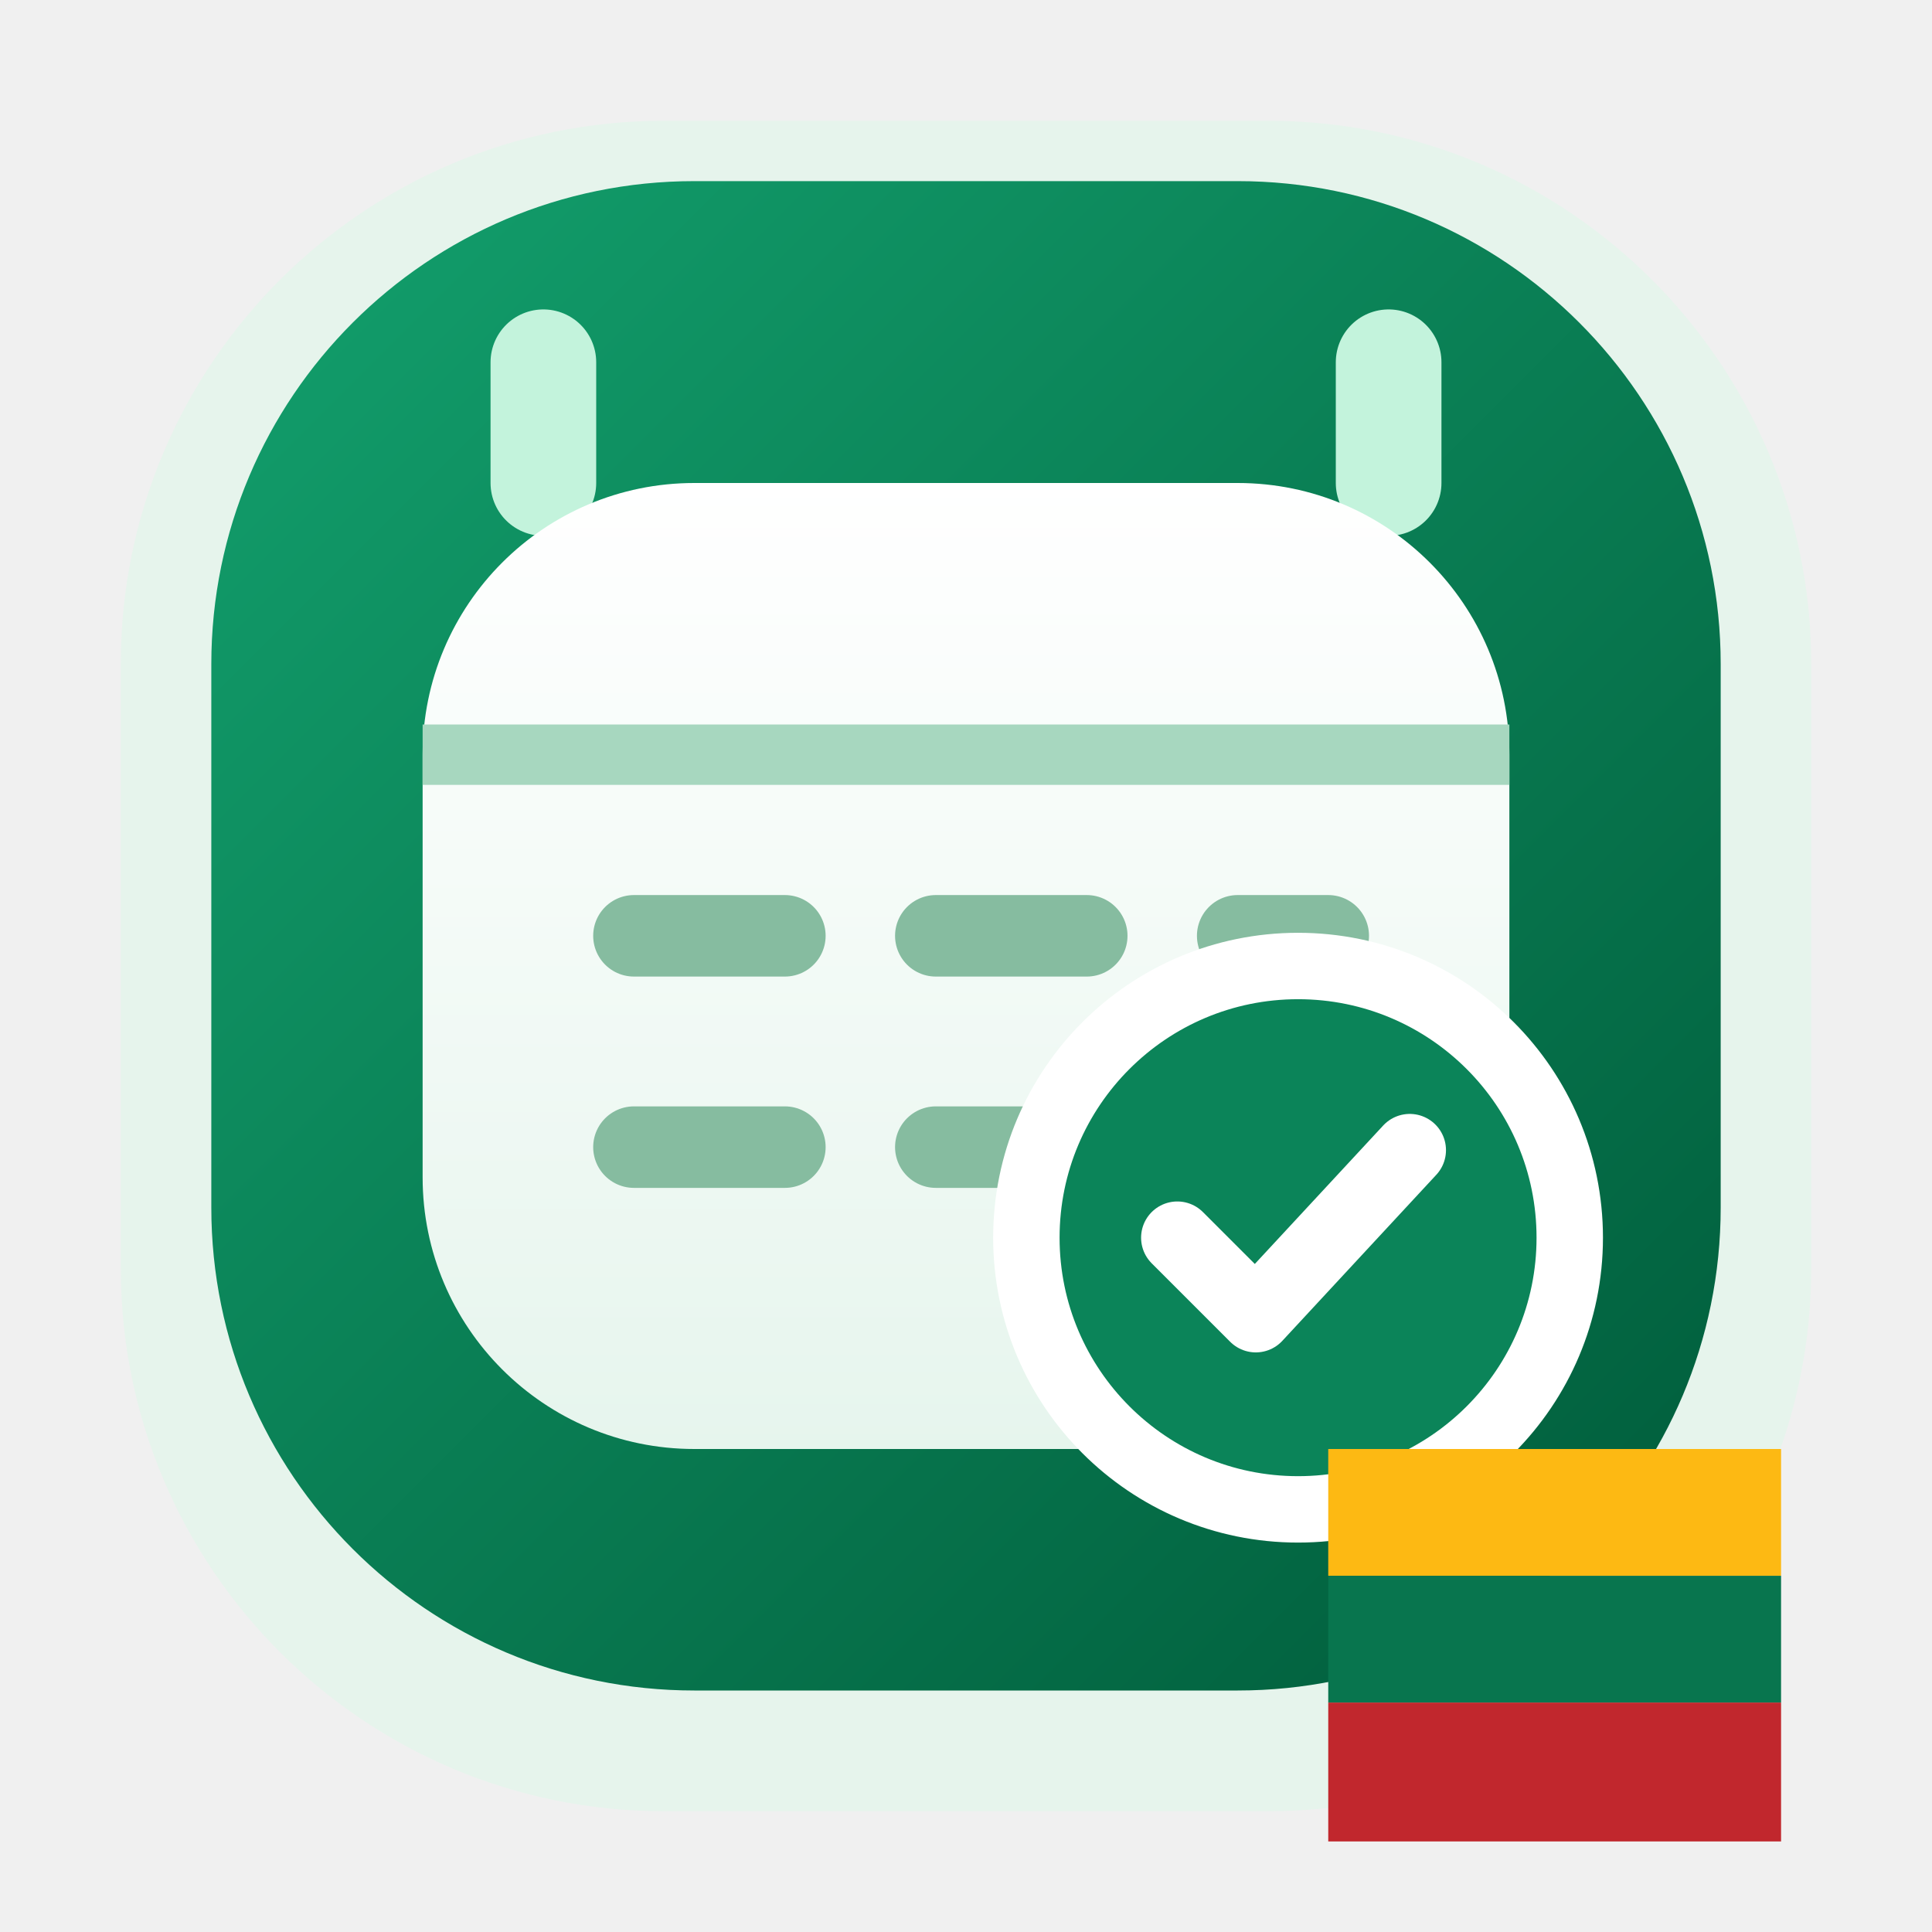
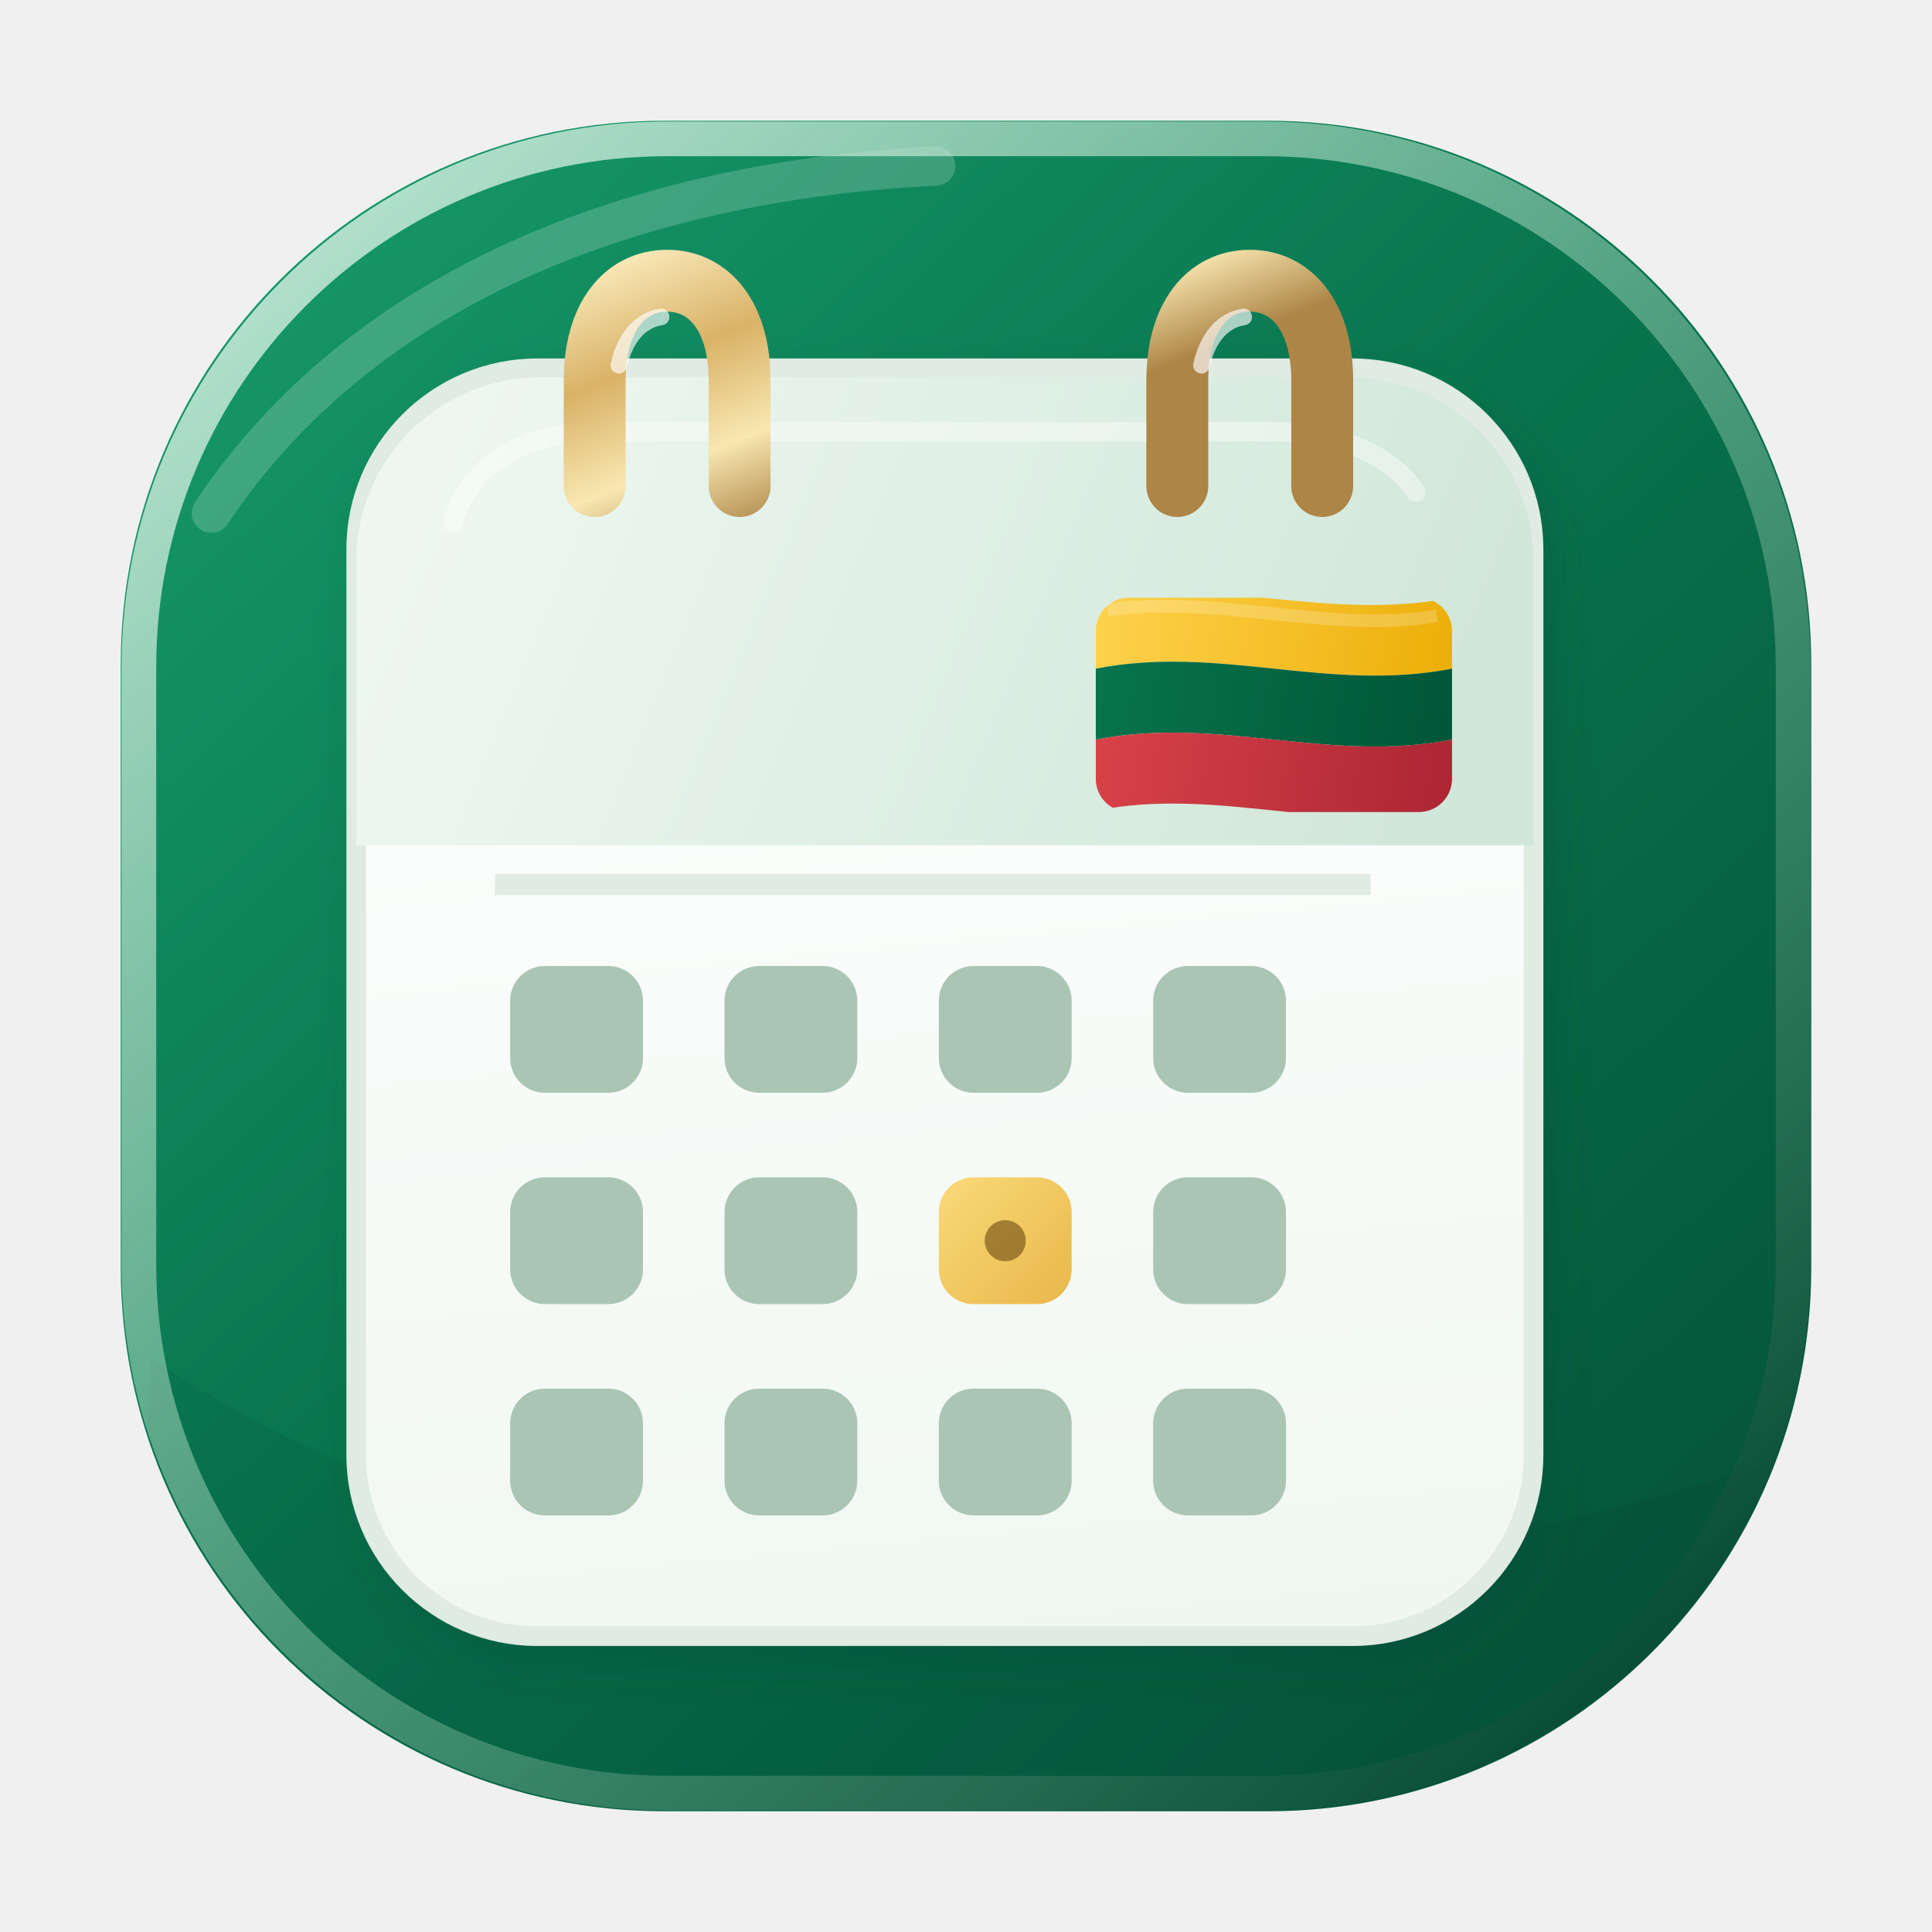
<svg xmlns="http://www.w3.org/2000/svg" viewBox="0 0 64 64" role="img" aria-label="Kalendorius365.lt">
  <defs>
-     <linearGradient id="brandGreen" x1="0" y1="0" x2="1" y2="1">
-       <stop stop-color="#13a06d" />
-       <stop offset="1" stop-color="#005b3a" />
+     <linearGradient id="brand-enamel" x1="8" y1="7" x2="56" y2="58" gradientUnits="userSpaceOnUse">
+       <stop stop-color="#16986A" />
+       <stop offset=".48" stop-color="#08734E" />
+       <stop offset="1" stop-color="#045238" />
    </linearGradient>
-     <linearGradient id="brandPaper" x1="0" y1="0" x2="0" y2="1">
-       <stop stop-color="#fff" />
-       <stop offset="1" stop-color="#e6f5ed" />
+     <linearGradient id="brand-rim" x1="10" y1="7" x2="54" y2="58" gradientUnits="userSpaceOnUse">
+       <stop stop-color="#DDF4E7" stop-opacity=".8" />
+       <stop offset=".55" stop-color="#A8D7BD" stop-opacity=".38" />
+       <stop offset="1" stop-color="#013E2B" stop-opacity=".5" />
    </linearGradient>
+     <linearGradient id="paper" x1="30" y1="13" x2="34" y2="55" gradientUnits="userSpaceOnUse">
+       <stop stop-color="#FFFFFF" />
+       <stop offset="1" stop-color="#F0F7F2" />
+     </linearGradient>
+     <filter id="page-shadow" x="-20%" y="-15%" width="145%" height="145%" color-interpolation-filters="sRGB">
+       <feDropShadow dx=".45" dy=".7" stdDeviation=".65" flood-color="#164C34" flood-opacity=".24" />
+     </filter>
+     <linearGradient id="calendar-head" x1="15" y1="14" x2="49" y2="28" gradientUnits="userSpaceOnUse">
+       <stop stop-color="#EDF7F0" />
+       <stop offset="1" stop-color="#CFE6D8" />
+     </linearGradient>
+     <linearGradient id="ring-metal" x1="20" y1="8" x2="24" y2="18" gradientUnits="userSpaceOnUse">
+       <stop stop-color="#FFF3C8" />
+       <stop offset=".4" stop-color="#D9B267" />
+       <stop offset=".72" stop-color="#F8E7B0" />
+       <stop offset="1" stop-color="#AD8547" />
+     </linearGradient>
+     <linearGradient id="flag-yellow" x1="36" y1="20" x2="48" y2="22" gradientUnits="userSpaceOnUse">
+       <stop stop-color="#FFD34F" />
+       <stop offset="1" stop-color="#ECAF08" />
+     </linearGradient>
+     <linearGradient id="flag-green" x1="36" y1="22" x2="48" y2="24" gradientUnits="userSpaceOnUse">
+       <stop stop-color="#08754E" />
+       <stop offset="1" stop-color="#005638" />
+     </linearGradient>
+     <linearGradient id="flag-red" x1="36" y1="24" x2="48" y2="26" gradientUnits="userSpaceOnUse">
+       <stop stop-color="#D94349" />
+       <stop offset="1" stop-color="#AD2634" />
+     </linearGradient>
+     <linearGradient id="date-gold" x1="30" y1="37" x2="36" y2="43" gradientUnits="userSpaceOnUse">
+       <stop stop-color="#FFE68B" />
+       <stop offset="1" stop-color="#E8B647" />
+     </linearGradient>
+     <clipPath id="tile-clip">
+       <rect x="4" y="4" width="56" height="56" rx="18" />
+     </clipPath>
+     <clipPath id="flag-clip">
+       <rect x="36.3" y="19.8" width="11.8" height="7.1" rx="1.1" />
+     </clipPath>
  </defs>
-   <rect x="4" y="4" width="56" height="56" rx="18" fill="#e6f4ec" />
-   <rect x="7" y="6" width="50" height="50" rx="16" fill="url(#brandGreen)" />
-   <path d="M18 16v-4m28 4v-4" stroke="#c3f3dc" stroke-width="3.5" stroke-linecap="round" />
-   <rect x="14" y="16" width="36" height="32" rx="9" fill="url(#brandPaper)" />
-   <path d="M14 25h36" stroke="#a7d7bf" stroke-width="2" />
-   <path d="M21 31h5m5 0h5m5 0h3M21 38h5m5 0h5" stroke="#86bca0" stroke-width="2.7" stroke-linecap="round" />
-   <circle cx="43" cy="41" r="9" fill="#0b8459" stroke="#fff" stroke-width="2.2" />
-   <path d="m39 41 2.6 2.6 5.1-5.5" fill="none" stroke="#fff" stroke-width="2.4" stroke-linecap="round" stroke-linejoin="round" />
-   <path d="M44 48h15v4.2H44z" fill="#fdb913" />
-   <path d="M44 52.2h15v4.2H44z" fill="#08754e" />
-   <path d="M44 56.4h15V61H44z" fill="#c1272d" />
+   <rect x="4" y="4" width="56" height="56" rx="18" fill="#E7F3EB" />
+   <g clip-path="url(#tile-clip)">
+     <rect x="4" y="4" width="56" height="56" rx="18" fill="url(#brand-enamel)" />
+     <path d="M7 17C12 9.5 21 6 31 5.5" fill="none" stroke="#FFFFFF" stroke-opacity=".19" stroke-width="1.3" stroke-linecap="round" />
+     <path d="M5 45c12 8 31 11 55 3v13H4z" fill="#003B29" fill-opacity=".1" />
+   </g>
+   <rect x="4.6" y="4.6" width="54.8" height="54.8" rx="17.5" fill="none" stroke="url(#brand-rim)" stroke-width="1.15" />
+   <rect x="11.8" y="12.2" width="39" height="42" rx="6" fill="url(#paper)" stroke="#DFEBE3" stroke-width=".65" filter="url(#page-shadow)" />
+   <path d="M17.8 12.5h26.9a6.1 6.1 0 0 1 6.1 6.1v9.4H11.8v-9.4a6.1 6.1 0 0 1 6-6.1Z" fill="url(#calendar-head)" />
+   <path d="M15 17.3c.5-1.7 2-2.8 4.3-3h23.1c2.1.1 3.7.8 4.5 2" fill="none" stroke="#FFFFFF" stroke-opacity=".4" stroke-width=".65" stroke-linecap="round" />
+   <g fill="none" stroke-linecap="round" stroke-linejoin="round">
+     <path d="M19.7 16.1v-3.5c0-2.1 1-3.3 2.4-3.3s2.4 1.2 2.4 3.3v3.5" stroke="url(#ring-metal)" stroke-width="2.05" />
+     <path d="M39 16.1v-3.5c0-2.1 1-3.3 2.4-3.3s2.4 1.2 2.4 3.3v3.5" stroke="url(#ring-metal)" stroke-width="2.05" />
+     <path d="M20.5 12.1c.2-.9.7-1.5 1.4-1.6" stroke="#FFFFFF" stroke-opacity=".65" stroke-width=".55" />
+     <path d="M39.8 12.1c.2-.9.7-1.5 1.4-1.6" stroke="#FFFFFF" stroke-opacity=".65" stroke-width=".55" />
+   </g>
+   <g clip-path="url(#flag-clip)">
+     <path d="M36.3 19.8c4.1-.7 7.7.8 11.8 0v2.35c-4.1.8-7.7-.8-11.8 0z" fill="url(#flag-yellow)" />
+     <path d="M36.3 22.15c4.1-.8 7.7.8 11.8 0v2.35c-4.1.8-7.7-.8-11.8 0z" fill="url(#flag-green)" />
+     <path d="M36.3 24.5c4.1-.8 7.7.8 11.8 0v2.35c-4.1.8-7.7-.8-11.8 0z" fill="url(#flag-red)" />
+     <path d="M36.7 20.2c3.8-.5 7.4.8 10.9.2" fill="none" stroke="#FFFFFF" stroke-opacity=".2" stroke-width=".42" />
+   </g>
+   <path d="M16.4 29.3h29" stroke="#DFEBE3" stroke-width=".7" />
+   <g fill="#AAC5B4">
+     <rect x="16.9" y="32" width="4.4" height="4.2" rx="1.15" />
+     <rect x="24" y="32" width="4.4" height="4.2" rx="1.15" />
+     <rect x="31.1" y="32" width="4.4" height="4.2" rx="1.15" />
+     <rect x="38.2" y="32" width="4.4" height="4.2" rx="1.15" />
+     <rect x="16.9" y="39" width="4.4" height="4.2" rx="1.15" />
+     <rect x="24" y="39" width="4.4" height="4.2" rx="1.15" />
+     <rect x="38.2" y="39" width="4.4" height="4.2" rx="1.15" />
+     <rect x="16.9" y="46" width="4.4" height="4.2" rx="1.15" />
+     <rect x="24" y="46" width="4.4" height="4.2" rx="1.15" />
+     <rect x="31.1" y="46" width="4.4" height="4.2" rx="1.15" />
+     <rect x="38.2" y="46" width="4.4" height="4.2" rx="1.15" />
+   </g>
+   <rect x="31.1" y="39" width="4.4" height="4.2" rx="1.15" fill="url(#date-gold)" />
+   <circle cx="33.3" cy="41.1" r=".68" fill="#866422" fill-opacity=".75" />
</svg>
